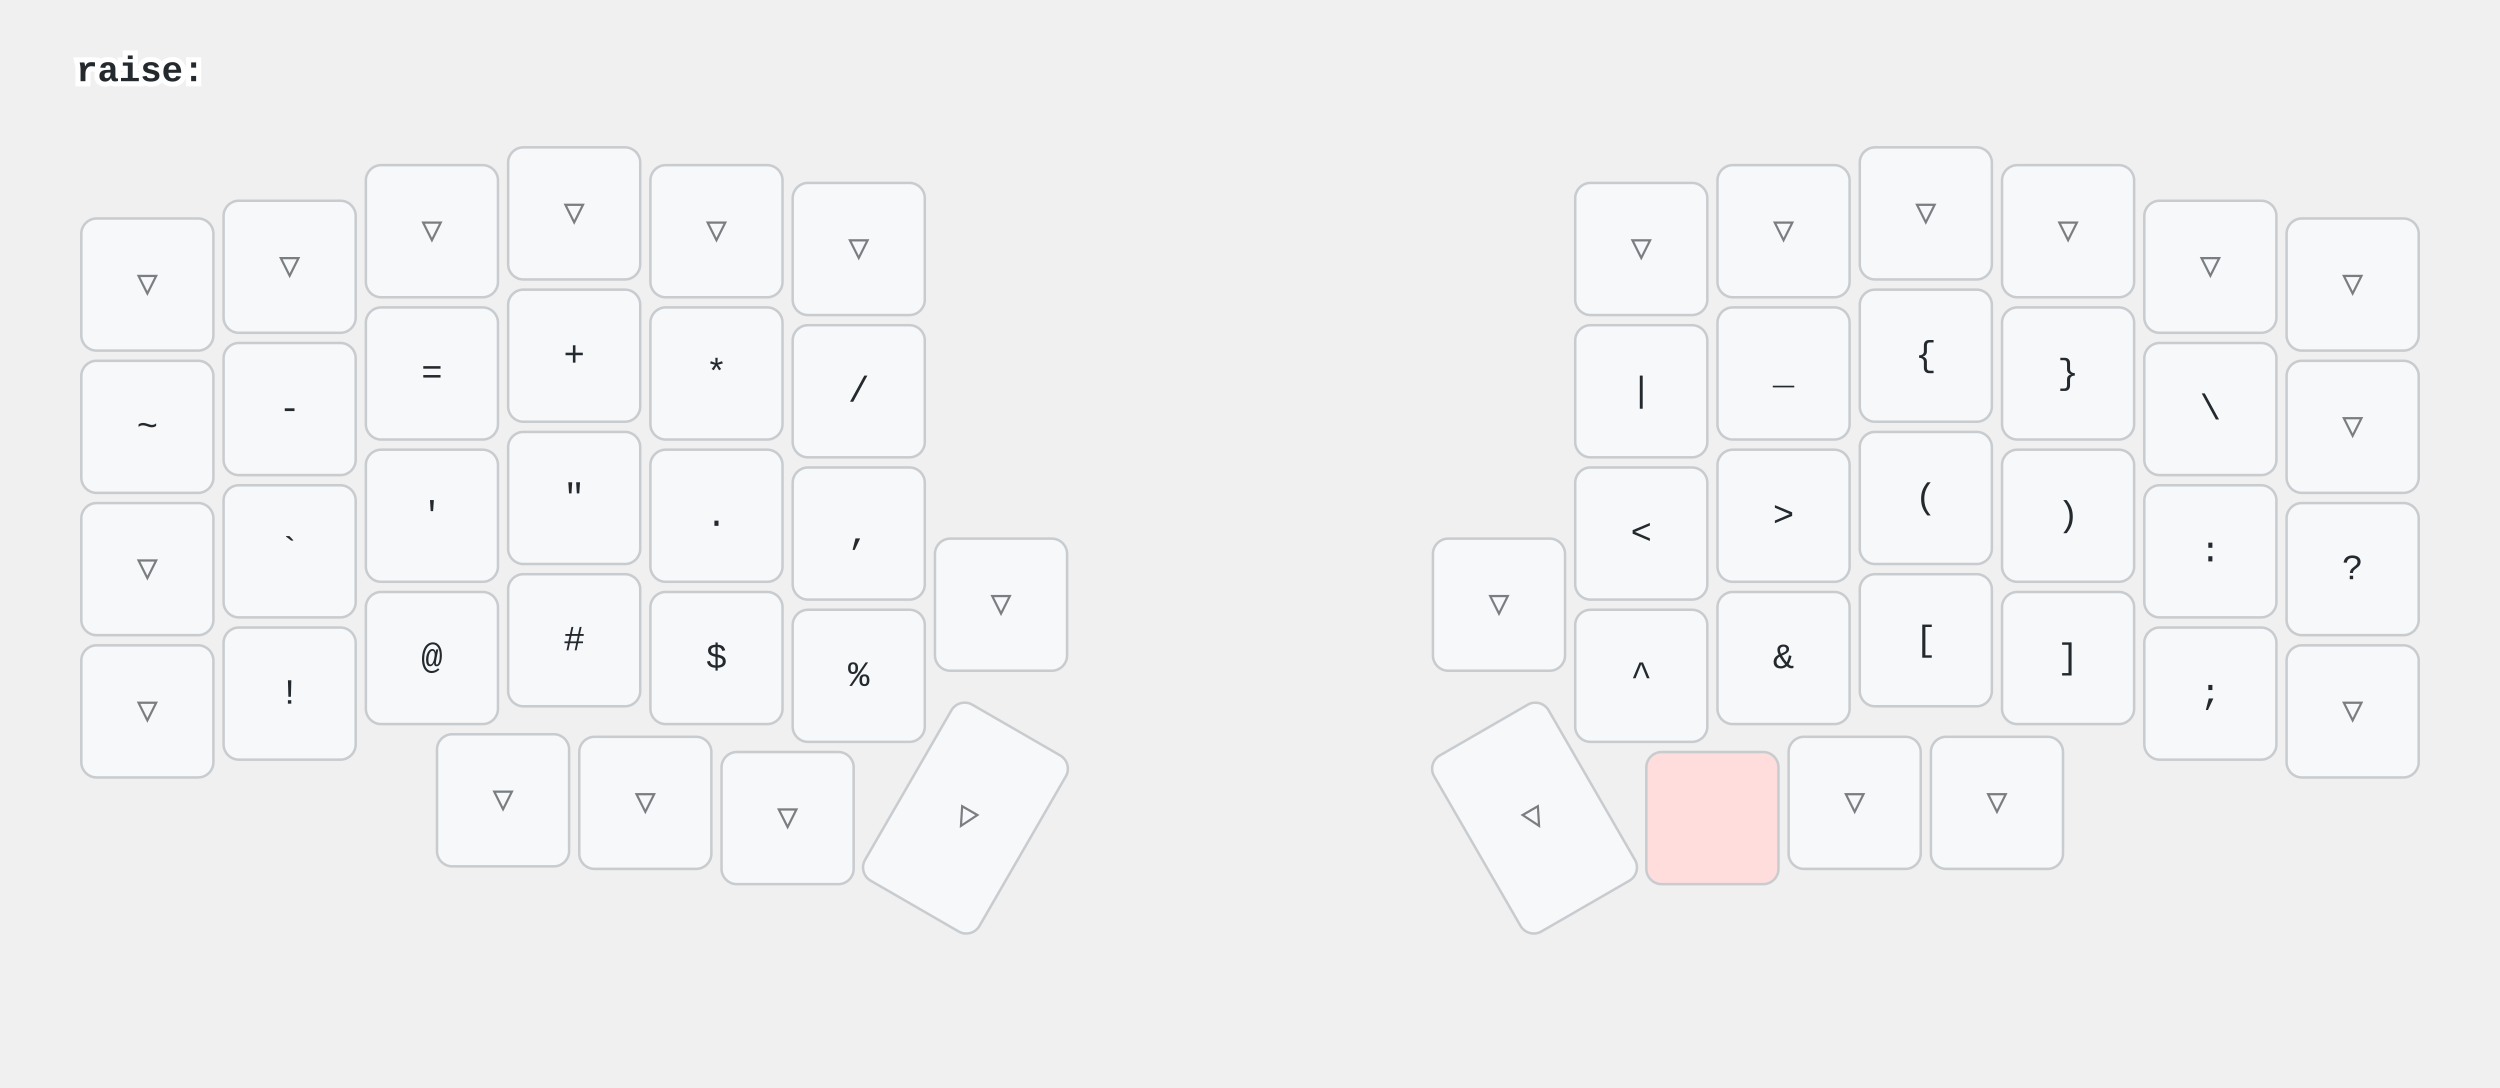
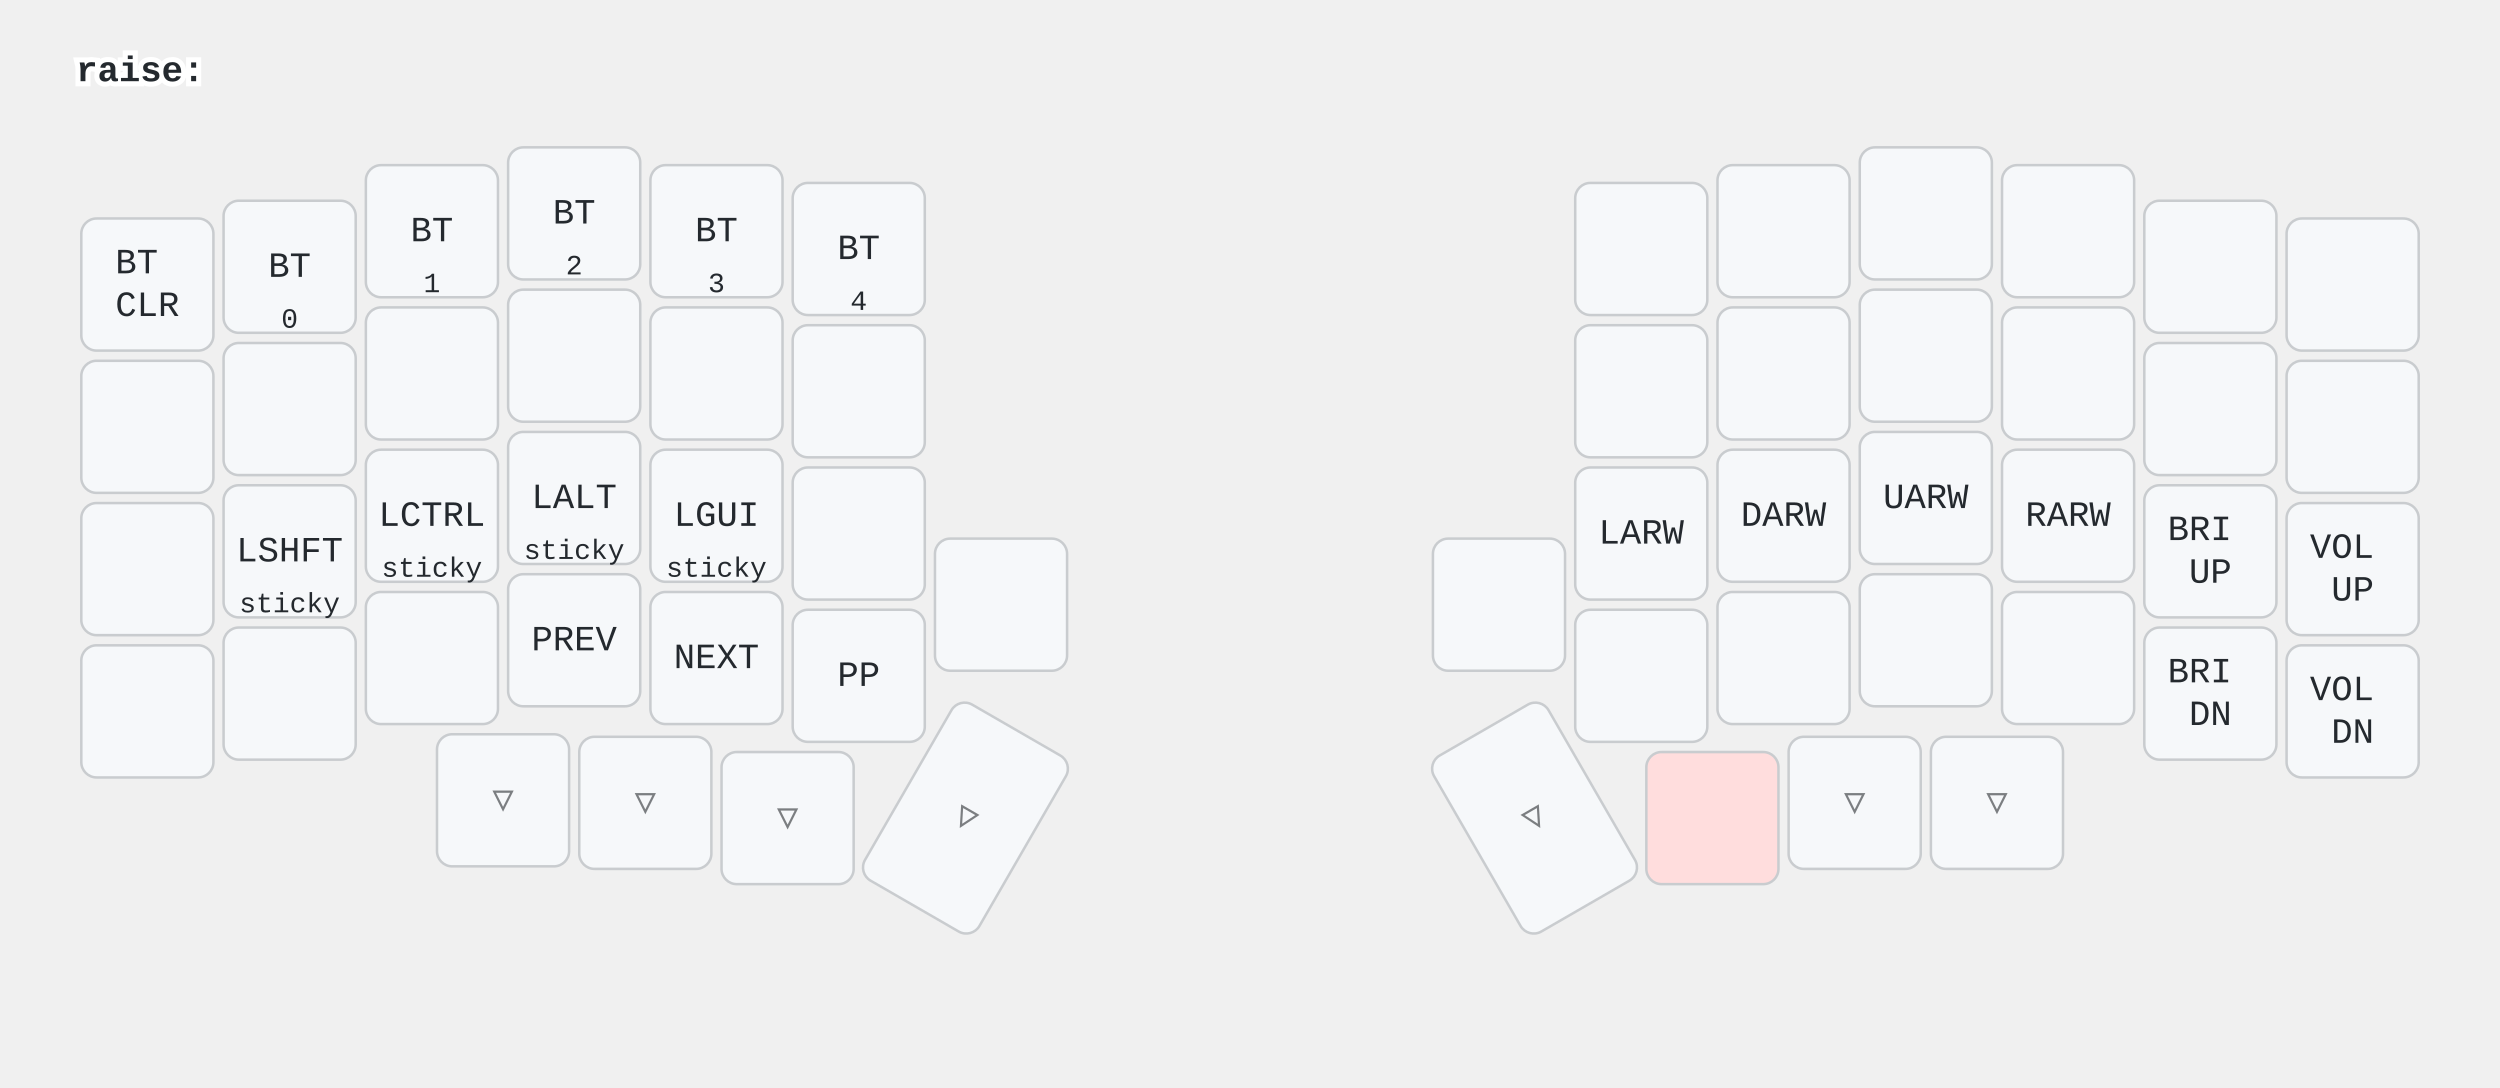
<svg xmlns="http://www.w3.org/2000/svg" width="984" height="428" viewBox="0 0 984 428" class="keymap">
  <style>/* inherit to force styles through use tags */
svg path {
    fill: inherit;
}

/* font and background color specifications */
svg.keymap {
    font-family: SFMono-Regular,Consolas,Liberation Mono,Menlo,monospace;
    font-size: 14px;
    font-kerning: normal;
    text-rendering: optimizeLegibility;
    fill: #24292e;
}

/* default key styling */
rect.key {
    fill: #f6f8fa;
}

rect.key, rect.combo {
    stroke: #c9cccf;
    stroke-width: 1;
}

/* default key side styling, only used is draw_key_sides is set */
rect.side {
    filter: brightness(90%);
}

/* color accent for combo boxes */
rect.combo, rect.combo-separate {
    fill: #cdf;
}

/* color accent for held keys */
rect.held, rect.combo.held {
    fill: #fdd;
}

/* color accent for ghost (optional) keys */
rect.ghost, rect.combo.ghost {
    stroke-dasharray: 4, 4;
    stroke-width: 2;
}

text {
    text-anchor: middle;
    dominant-baseline: middle;
}

/* styling for layer labels */
text.label {
    font-weight: bold;
    text-anchor: start;
    stroke: white;
    stroke-width: 4;
    paint-order: stroke;
}

/* styling for optional footer */
text.footer {
    text-anchor: end;
    dominant-baseline: auto;
    stroke: white;
    stroke-width: 4;
    paint-order: stroke;
}

/* styling for combo tap, and key hold/shifted label text */
text.combo, text.hold, text.shifted {
    font-size: 11px;
}

text.hold {
    text-anchor: middle;
    dominant-baseline: auto;
}

text.shifted {
    text-anchor: middle;
    dominant-baseline: hanging;
}

text.layer-activator {
    text-decoration: underline;
}

/* styling for hold/shifted label text in combo box */
text.combo.hold, text.combo.shifted {
    font-size: 8px;
}

/* lighter symbol for transparent keys */
text.trans {
    fill: #7b7e81;
}

/* styling for combo dendrons */
path.combo {
    stroke-width: 1;
    stroke: gray;
    fill: none;
}

/* Start Tabler Icons Cleanup */
/* cannot use height/width with glyphs */
.icon-tabler &gt; path {
    fill: inherit;
    stroke: inherit;
    stroke-width: 2;
}
/* hide tabler's default box */
.icon-tabler &gt; path[stroke="none"][fill="none"] {
    visibility: hidden;
}
/* End Tabler Icons Cleanup */
</style>
  <g transform="translate(30, 0)" class="layer-raise">
    <text x="0" y="28" class="label" id="raise">raise:</text>
    <g transform="translate(0, 56)">
-       <g transform="translate(28, 56)" class="key trans keypos-0">
-         <rect rx="6" ry="6" x="-26" y="-26" width="52" height="52" class="key trans" />
-         <text x="0" y="0" class="key trans tap">▽</text>
-       </g>
-       <g transform="translate(84, 49)" class="key trans keypos-1">
-         <rect rx="6" ry="6" x="-26" y="-26" width="52" height="52" class="key trans" />
-         <text x="0" y="0" class="key trans tap">▽</text>
-       </g>
-       <g transform="translate(140, 35)" class="key trans keypos-2">
-         <rect rx="6" ry="6" x="-26" y="-26" width="52" height="52" class="key trans" />
-         <text x="0" y="0" class="key trans tap">▽</text>
-       </g>
-       <g transform="translate(196, 28)" class="key trans keypos-3">
-         <rect rx="6" ry="6" x="-26" y="-26" width="52" height="52" class="key trans" />
-         <text x="0" y="0" class="key trans tap">▽</text>
-       </g>
-       <g transform="translate(252, 35)" class="key trans keypos-4">
-         <rect rx="6" ry="6" x="-26" y="-26" width="52" height="52" class="key trans" />
-         <text x="0" y="0" class="key trans tap">▽</text>
-       </g>
-       <g transform="translate(308, 42)" class="key trans keypos-5">
-         <rect rx="6" ry="6" x="-26" y="-26" width="52" height="52" class="key trans" />
-         <text x="0" y="0" class="key trans tap">▽</text>
-       </g>
-       <g transform="translate(616, 42)" class="key trans keypos-6">
-         <rect rx="6" ry="6" x="-26" y="-26" width="52" height="52" class="key trans" />
-         <text x="0" y="0" class="key trans tap">▽</text>
-       </g>
-       <g transform="translate(672, 35)" class="key trans keypos-7">
-         <rect rx="6" ry="6" x="-26" y="-26" width="52" height="52" class="key trans" />
-         <text x="0" y="0" class="key trans tap">▽</text>
-       </g>
-       <g transform="translate(728, 28)" class="key trans keypos-8">
-         <rect rx="6" ry="6" x="-26" y="-26" width="52" height="52" class="key trans" />
-         <text x="0" y="0" class="key trans tap">▽</text>
-       </g>
-       <g transform="translate(784, 35)" class="key trans keypos-9">
-         <rect rx="6" ry="6" x="-26" y="-26" width="52" height="52" class="key trans" />
-         <text x="0" y="0" class="key trans tap">▽</text>
-       </g>
-       <g transform="translate(840, 49)" class="key trans keypos-10">
-         <rect rx="6" ry="6" x="-26" y="-26" width="52" height="52" class="key trans" />
-         <text x="0" y="0" class="key trans tap">▽</text>
-       </g>
-       <g transform="translate(896, 56)" class="key trans keypos-11">
-         <rect rx="6" ry="6" x="-26" y="-26" width="52" height="52" class="key trans" />
-         <text x="0" y="0" class="key trans tap">▽</text>
+       <g transform="translate(28, 56)" class="key keypos-0">
+         <rect rx="6" ry="6" x="-26" y="-26" width="52" height="52" class="key" />
+         <text x="0" y="0" class="key tap">
+           <tspan x="0" dy="-0.6em">BT</tspan>
+           <tspan x="0" dy="1.2em">CLR</tspan>
+         </text>
+       </g>
+       <g transform="translate(84, 49)" class="key keypos-1">
+         <rect rx="6" ry="6" x="-26" y="-26" width="52" height="52" class="key" />
+         <text x="0" y="0" class="key tap">BT</text>
+         <text x="0" y="24" class="key hold">0</text>
+       </g>
+       <g transform="translate(140, 35)" class="key keypos-2">
+         <rect rx="6" ry="6" x="-26" y="-26" width="52" height="52" class="key" />
+         <text x="0" y="0" class="key tap">BT</text>
+         <text x="0" y="24" class="key hold">1</text>
+       </g>
+       <g transform="translate(196, 28)" class="key keypos-3">
+         <rect rx="6" ry="6" x="-26" y="-26" width="52" height="52" class="key" />
+         <text x="0" y="0" class="key tap">BT</text>
+         <text x="0" y="24" class="key hold">2</text>
+       </g>
+       <g transform="translate(252, 35)" class="key keypos-4">
+         <rect rx="6" ry="6" x="-26" y="-26" width="52" height="52" class="key" />
+         <text x="0" y="0" class="key tap">BT</text>
+         <text x="0" y="24" class="key hold">3</text>
+       </g>
+       <g transform="translate(308, 42)" class="key keypos-5">
+         <rect rx="6" ry="6" x="-26" y="-26" width="52" height="52" class="key" />
+         <text x="0" y="0" class="key tap">BT</text>
+         <text x="0" y="24" class="key hold">4</text>
+       </g>
+       <g transform="translate(616, 42)" class="key keypos-6">
+         <rect rx="6" ry="6" x="-26" y="-26" width="52" height="52" class="key" />
+       </g>
+       <g transform="translate(672, 35)" class="key keypos-7">
+         <rect rx="6" ry="6" x="-26" y="-26" width="52" height="52" class="key" />
+       </g>
+       <g transform="translate(728, 28)" class="key keypos-8">
+         <rect rx="6" ry="6" x="-26" y="-26" width="52" height="52" class="key" />
+       </g>
+       <g transform="translate(784, 35)" class="key keypos-9">
+         <rect rx="6" ry="6" x="-26" y="-26" width="52" height="52" class="key" />
+       </g>
+       <g transform="translate(840, 49)" class="key keypos-10">
+         <rect rx="6" ry="6" x="-26" y="-26" width="52" height="52" class="key" />
+       </g>
+       <g transform="translate(896, 56)" class="key keypos-11">
+         <rect rx="6" ry="6" x="-26" y="-26" width="52" height="52" class="key" />
      </g>
      <g transform="translate(28, 112)" class="key keypos-12">
        <rect rx="6" ry="6" x="-26" y="-26" width="52" height="52" class="key" />
-         <text x="0" y="0" class="key tap">~</text>
      </g>
      <g transform="translate(84, 105)" class="key keypos-13">
        <rect rx="6" ry="6" x="-26" y="-26" width="52" height="52" class="key" />
-         <text x="0" y="0" class="key tap">-</text>
      </g>
      <g transform="translate(140, 91)" class="key keypos-14">
        <rect rx="6" ry="6" x="-26" y="-26" width="52" height="52" class="key" />
-         <text x="0" y="0" class="key tap">=</text>
      </g>
      <g transform="translate(196, 84)" class="key keypos-15">
        <rect rx="6" ry="6" x="-26" y="-26" width="52" height="52" class="key" />
-         <text x="0" y="0" class="key tap">+</text>
      </g>
      <g transform="translate(252, 91)" class="key keypos-16">
        <rect rx="6" ry="6" x="-26" y="-26" width="52" height="52" class="key" />
-         <text x="0" y="0" class="key tap">*</text>
      </g>
      <g transform="translate(308, 98)" class="key keypos-17">
        <rect rx="6" ry="6" x="-26" y="-26" width="52" height="52" class="key" />
-         <text x="0" y="0" class="key tap">/</text>
      </g>
      <g transform="translate(616, 98)" class="key keypos-18">
        <rect rx="6" ry="6" x="-26" y="-26" width="52" height="52" class="key" />
-         <text x="0" y="0" class="key tap">|</text>
      </g>
      <g transform="translate(672, 91)" class="key keypos-19">
        <rect rx="6" ry="6" x="-26" y="-26" width="52" height="52" class="key" />
-         <text x="0" y="0" class="key tap">_</text>
      </g>
      <g transform="translate(728, 84)" class="key keypos-20">
        <rect rx="6" ry="6" x="-26" y="-26" width="52" height="52" class="key" />
-         <text x="0" y="0" class="key tap">{</text>
      </g>
      <g transform="translate(784, 91)" class="key keypos-21">
        <rect rx="6" ry="6" x="-26" y="-26" width="52" height="52" class="key" />
-         <text x="0" y="0" class="key tap">}</text>
      </g>
      <g transform="translate(840, 105)" class="key keypos-22">
        <rect rx="6" ry="6" x="-26" y="-26" width="52" height="52" class="key" />
-         <text x="0" y="0" class="key tap">\</text>
-       </g>
-       <g transform="translate(896, 112)" class="key trans keypos-23">
-         <rect rx="6" ry="6" x="-26" y="-26" width="52" height="52" class="key trans" />
-         <text x="0" y="0" class="key trans tap">▽</text>
-       </g>
-       <g transform="translate(28, 168)" class="key trans keypos-24">
-         <rect rx="6" ry="6" x="-26" y="-26" width="52" height="52" class="key trans" />
-         <text x="0" y="0" class="key trans tap">▽</text>
+       </g>
+       <g transform="translate(896, 112)" class="key keypos-23">
+         <rect rx="6" ry="6" x="-26" y="-26" width="52" height="52" class="key" />
+       </g>
+       <g transform="translate(28, 168)" class="key keypos-24">
+         <rect rx="6" ry="6" x="-26" y="-26" width="52" height="52" class="key" />
      </g>
      <g transform="translate(84, 161)" class="key keypos-25">
        <rect rx="6" ry="6" x="-26" y="-26" width="52" height="52" class="key" />
-         <text x="0" y="0" class="key tap">`</text>
+         <text x="0" y="0" class="key tap">LSHFT</text>
+         <text x="0" y="24" class="key hold">sticky</text>
      </g>
      <g transform="translate(140, 147)" class="key keypos-26">
        <rect rx="6" ry="6" x="-26" y="-26" width="52" height="52" class="key" />
-         <text x="0" y="0" class="key tap">'</text>
+         <text x="0" y="0" class="key tap">LCTRL</text>
+         <text x="0" y="24" class="key hold">sticky</text>
      </g>
      <g transform="translate(196, 140)" class="key keypos-27">
        <rect rx="6" ry="6" x="-26" y="-26" width="52" height="52" class="key" />
-         <text x="0" y="0" class="key tap">"</text>
+         <text x="0" y="0" class="key tap">LALT</text>
+         <text x="0" y="24" class="key hold">sticky</text>
      </g>
      <g transform="translate(252, 147)" class="key keypos-28">
        <rect rx="6" ry="6" x="-26" y="-26" width="52" height="52" class="key" />
-         <text x="0" y="0" class="key tap">.</text>
+         <text x="0" y="0" class="key tap">LGUI</text>
+         <text x="0" y="24" class="key hold">sticky</text>
      </g>
      <g transform="translate(308, 154)" class="key keypos-29">
        <rect rx="6" ry="6" x="-26" y="-26" width="52" height="52" class="key" />
-         <text x="0" y="0" class="key tap">,</text>
      </g>
      <g transform="translate(616, 154)" class="key keypos-30">
        <rect rx="6" ry="6" x="-26" y="-26" width="52" height="52" class="key" />
-         <text x="0" y="0" class="key tap">&lt;</text>
+         <text x="0" y="0" class="key tap">LARW</text>
      </g>
      <g transform="translate(672, 147)" class="key keypos-31">
        <rect rx="6" ry="6" x="-26" y="-26" width="52" height="52" class="key" />
-         <text x="0" y="0" class="key tap">&gt;</text>
+         <text x="0" y="0" class="key tap">DARW</text>
      </g>
      <g transform="translate(728, 140)" class="key keypos-32">
        <rect rx="6" ry="6" x="-26" y="-26" width="52" height="52" class="key" />
-         <text x="0" y="0" class="key tap">(</text>
+         <text x="0" y="0" class="key tap">UARW</text>
      </g>
      <g transform="translate(784, 147)" class="key keypos-33">
        <rect rx="6" ry="6" x="-26" y="-26" width="52" height="52" class="key" />
-         <text x="0" y="0" class="key tap">)</text>
+         <text x="0" y="0" class="key tap">RARW</text>
      </g>
      <g transform="translate(840, 161)" class="key keypos-34">
        <rect rx="6" ry="6" x="-26" y="-26" width="52" height="52" class="key" />
-         <text x="0" y="0" class="key tap">:</text>
+         <text x="0" y="0" class="key tap">
+           <tspan x="0" dy="-0.6em">BRI</tspan>
+           <tspan x="0" dy="1.2em">UP</tspan>
+         </text>
      </g>
      <g transform="translate(896, 168)" class="key keypos-35">
        <rect rx="6" ry="6" x="-26" y="-26" width="52" height="52" class="key" />
-         <text x="0" y="0" class="key tap">?</text>
-       </g>
-       <g transform="translate(28, 224)" class="key trans keypos-36">
-         <rect rx="6" ry="6" x="-26" y="-26" width="52" height="52" class="key trans" />
-         <text x="0" y="0" class="key trans tap">▽</text>
+         <text x="0" y="0" class="key tap">
+           <tspan x="0" dy="-0.6em">VOL</tspan>
+           <tspan x="0" dy="1.2em">UP</tspan>
+         </text>
+       </g>
+       <g transform="translate(28, 224)" class="key keypos-36">
+         <rect rx="6" ry="6" x="-26" y="-26" width="52" height="52" class="key" />
      </g>
      <g transform="translate(84, 217)" class="key keypos-37">
        <rect rx="6" ry="6" x="-26" y="-26" width="52" height="52" class="key" />
-         <text x="0" y="0" class="key tap">!</text>
      </g>
      <g transform="translate(140, 203)" class="key keypos-38">
        <rect rx="6" ry="6" x="-26" y="-26" width="52" height="52" class="key" />
-         <text x="0" y="0" class="key tap">@</text>
      </g>
      <g transform="translate(196, 196)" class="key keypos-39">
        <rect rx="6" ry="6" x="-26" y="-26" width="52" height="52" class="key" />
-         <text x="0" y="0" class="key tap">#</text>
+         <text x="0" y="0" class="key tap">PREV</text>
      </g>
      <g transform="translate(252, 203)" class="key keypos-40">
        <rect rx="6" ry="6" x="-26" y="-26" width="52" height="52" class="key" />
-         <text x="0" y="0" class="key tap">$</text>
+         <text x="0" y="0" class="key tap">NEXT</text>
      </g>
      <g transform="translate(308, 210)" class="key keypos-41">
        <rect rx="6" ry="6" x="-26" y="-26" width="52" height="52" class="key" />
-         <text x="0" y="0" class="key tap">%</text>
-       </g>
-       <g transform="translate(364, 182)" class="key trans keypos-42">
-         <rect rx="6" ry="6" x="-26" y="-26" width="52" height="52" class="key trans" />
-         <text x="0" y="0" class="key trans tap">▽</text>
-       </g>
-       <g transform="translate(560, 182)" class="key trans keypos-43">
-         <rect rx="6" ry="6" x="-26" y="-26" width="52" height="52" class="key trans" />
-         <text x="0" y="0" class="key trans tap">▽</text>
+         <text x="0" y="0" class="key tap">PP</text>
+       </g>
+       <g transform="translate(364, 182)" class="key keypos-42">
+         <rect rx="6" ry="6" x="-26" y="-26" width="52" height="52" class="key" />
+       </g>
+       <g transform="translate(560, 182)" class="key keypos-43">
+         <rect rx="6" ry="6" x="-26" y="-26" width="52" height="52" class="key" />
      </g>
      <g transform="translate(616, 210)" class="key keypos-44">
        <rect rx="6" ry="6" x="-26" y="-26" width="52" height="52" class="key" />
-         <text x="0" y="0" class="key tap">^</text>
      </g>
      <g transform="translate(672, 203)" class="key keypos-45">
        <rect rx="6" ry="6" x="-26" y="-26" width="52" height="52" class="key" />
-         <text x="0" y="0" class="key tap">&amp;</text>
      </g>
      <g transform="translate(728, 196)" class="key keypos-46">
        <rect rx="6" ry="6" x="-26" y="-26" width="52" height="52" class="key" />
-         <text x="0" y="0" class="key tap">[</text>
      </g>
      <g transform="translate(784, 203)" class="key keypos-47">
        <rect rx="6" ry="6" x="-26" y="-26" width="52" height="52" class="key" />
-         <text x="0" y="0" class="key tap">]</text>
      </g>
      <g transform="translate(840, 217)" class="key keypos-48">
        <rect rx="6" ry="6" x="-26" y="-26" width="52" height="52" class="key" />
-         <text x="0" y="0" class="key tap">;</text>
-       </g>
-       <g transform="translate(896, 224)" class="key trans keypos-49">
-         <rect rx="6" ry="6" x="-26" y="-26" width="52" height="52" class="key trans" />
-         <text x="0" y="0" class="key trans tap">▽</text>
+         <text x="0" y="0" class="key tap">
+           <tspan x="0" dy="-0.6em">BRI</tspan>
+           <tspan x="0" dy="1.2em">DN</tspan>
+         </text>
+       </g>
+       <g transform="translate(896, 224)" class="key keypos-49">
+         <rect rx="6" ry="6" x="-26" y="-26" width="52" height="52" class="key" />
+         <text x="0" y="0" class="key tap">
+           <tspan x="0" dy="-0.6em">VOL</tspan>
+           <tspan x="0" dy="1.2em">DN</tspan>
+         </text>
      </g>
      <g transform="translate(168, 259)" class="key trans keypos-50">
        <rect rx="6" ry="6" x="-26" y="-26" width="52" height="52" class="key trans" />
        <text x="0" y="0" class="key trans tap">▽</text>
      </g>
      <g transform="translate(224, 260)" class="key trans keypos-51">
        <rect rx="6" ry="6" x="-26" y="-26" width="52" height="52" class="key trans" />
        <text x="0" y="0" class="key trans tap">▽</text>
      </g>
      <g transform="translate(280, 266)" class="key trans keypos-52">
        <rect rx="6" ry="6" x="-26" y="-26" width="52" height="52" class="key trans" />
        <text x="0" y="0" class="key trans tap">▽</text>
      </g>
      <g transform="translate(350, 266) rotate(30.0)" class="key trans keypos-53">
        <rect rx="6" ry="6" x="-26" y="-40" width="52" height="80" class="key trans" />
        <text x="0" y="0" class="key trans tap">▽</text>
      </g>
      <g transform="translate(574, 266) rotate(-30.0)" class="key trans keypos-54">
        <rect rx="6" ry="6" x="-26" y="-40" width="52" height="80" class="key trans" />
        <text x="0" y="0" class="key trans tap">▽</text>
      </g>
      <g transform="translate(644, 266)" class="key held keypos-55">
        <rect rx="6" ry="6" x="-26" y="-26" width="52" height="52" class="key held" />
      </g>
      <g transform="translate(700, 260)" class="key trans keypos-56">
        <rect rx="6" ry="6" x="-26" y="-26" width="52" height="52" class="key trans" />
        <text x="0" y="0" class="key trans tap">▽</text>
      </g>
      <g transform="translate(756, 260)" class="key trans keypos-57">
        <rect rx="6" ry="6" x="-26" y="-26" width="52" height="52" class="key trans" />
        <text x="0" y="0" class="key trans tap">▽</text>
      </g>
    </g>
  </g>
</svg>
